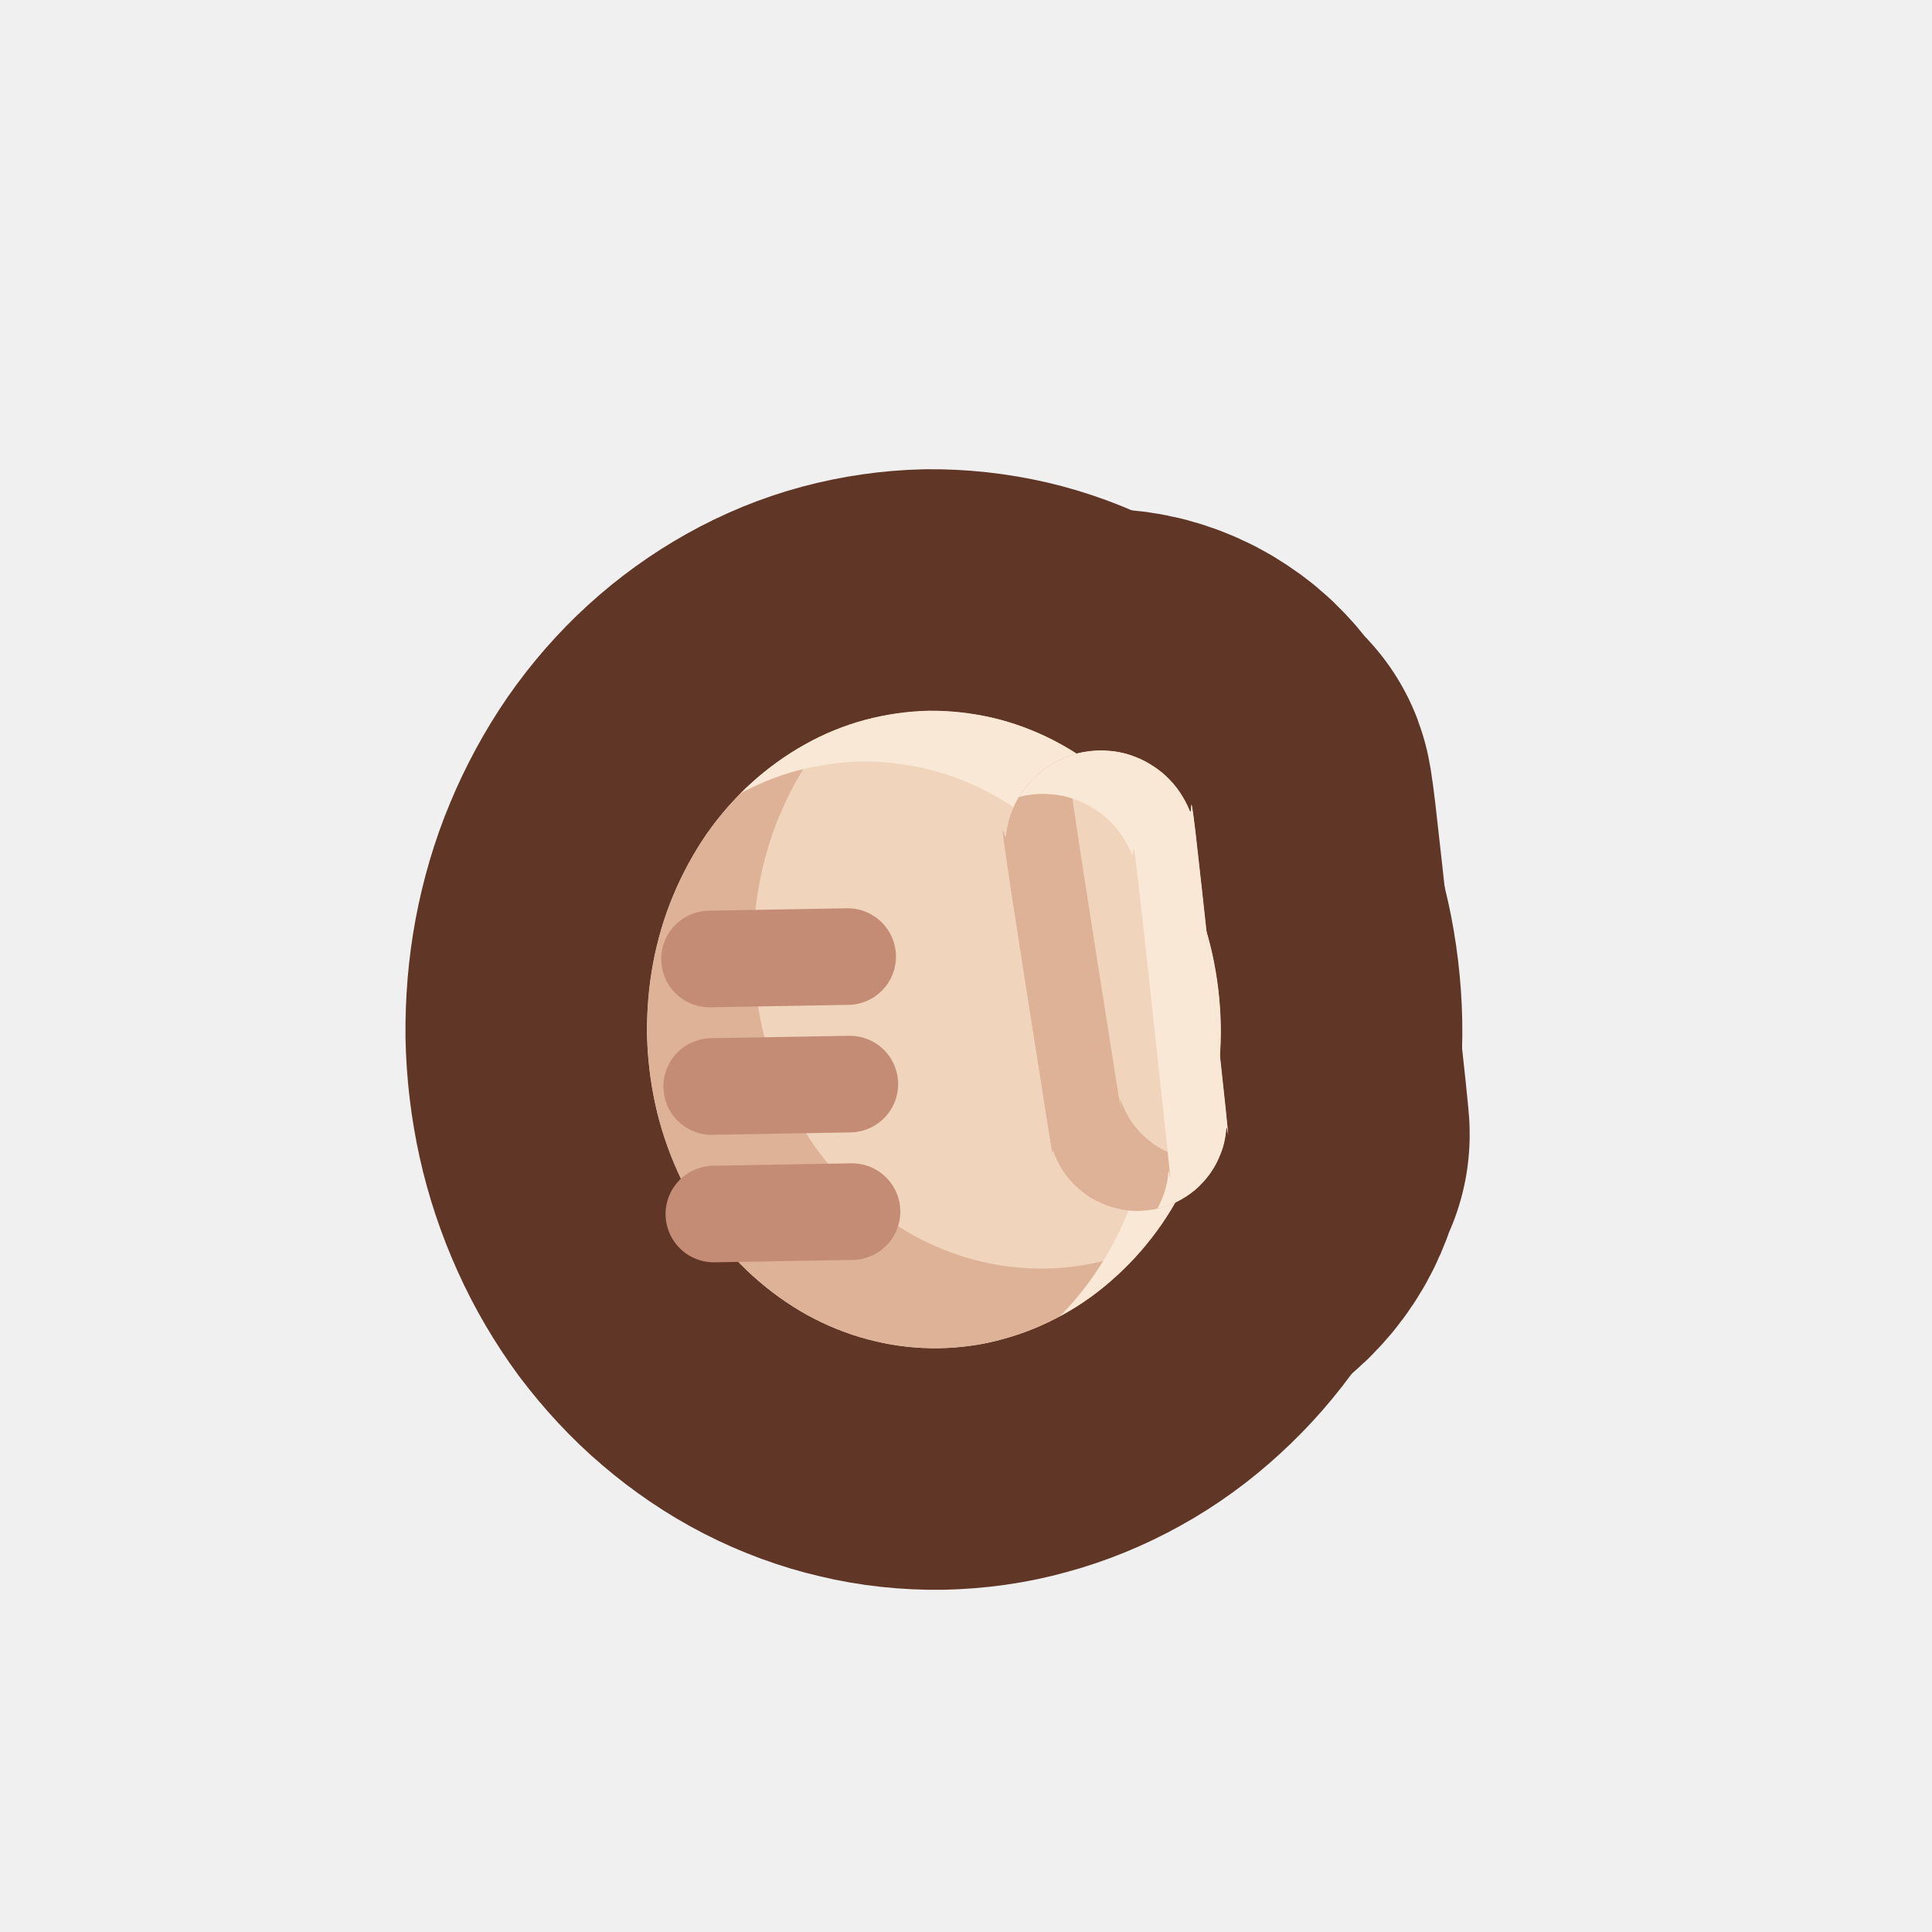
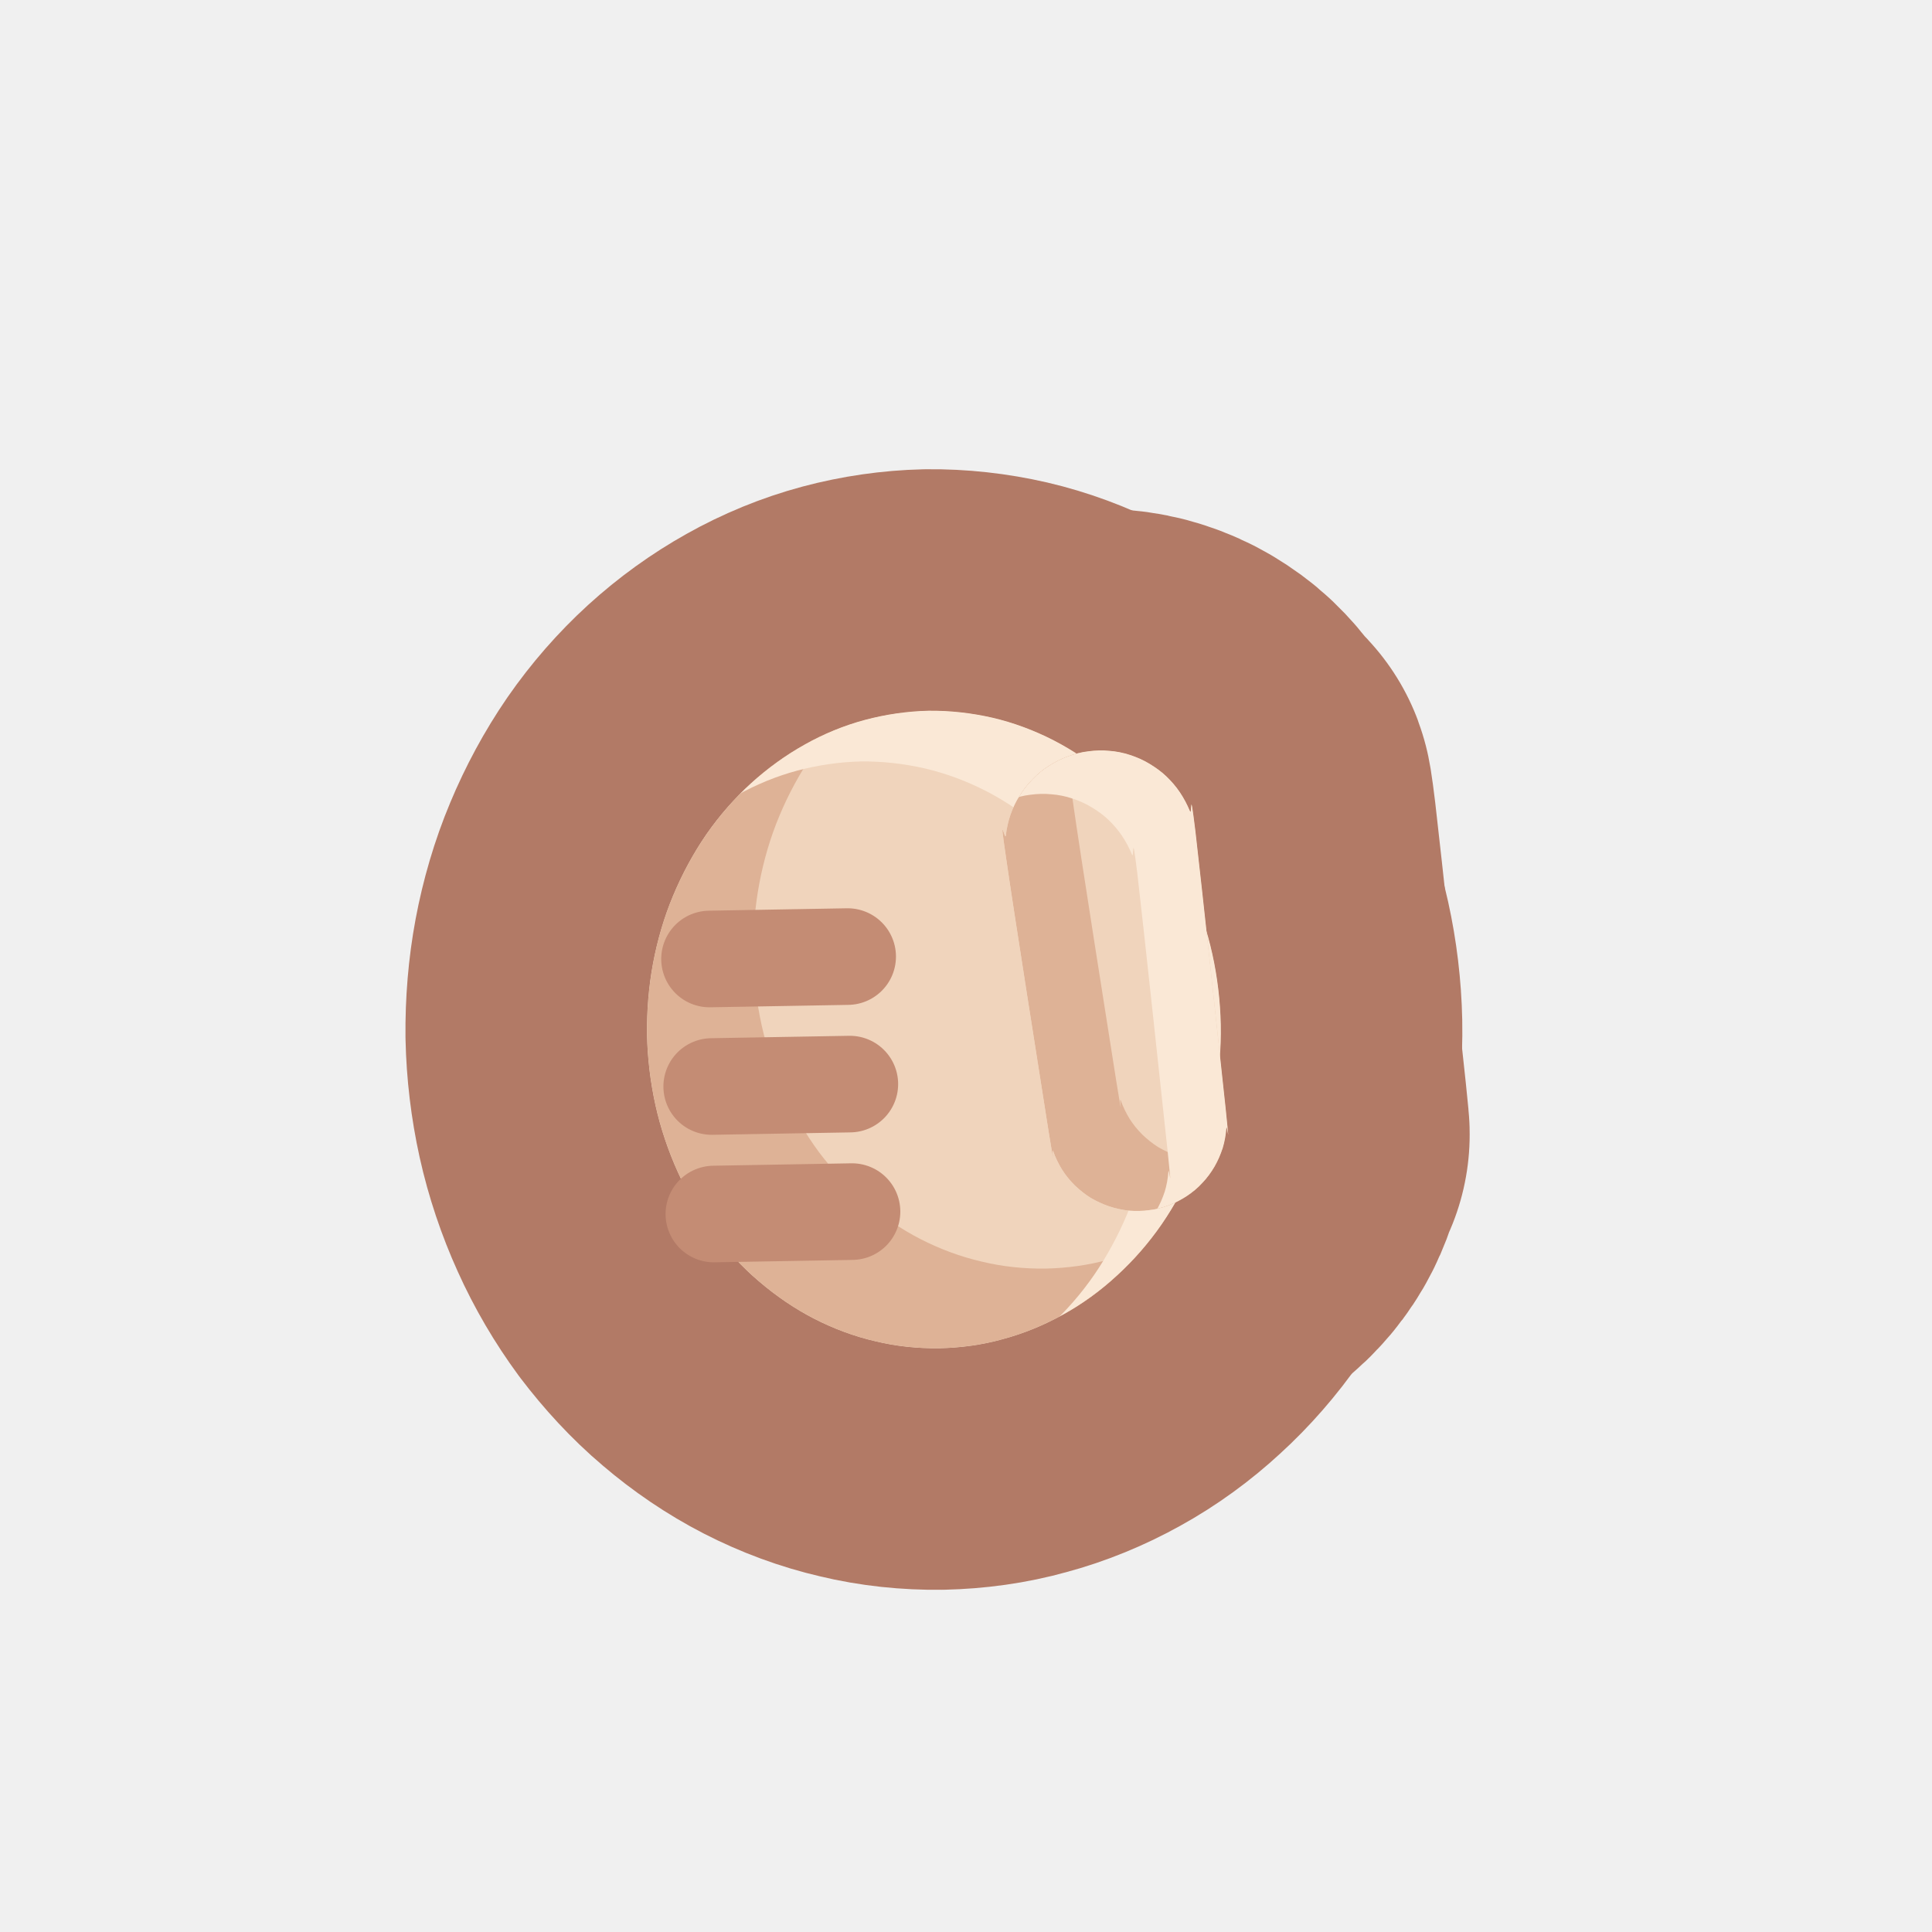
<svg xmlns="http://www.w3.org/2000/svg" width="32" height="32" viewBox="0 -23 8 8" shape-rendering="geometricPrecision">
  <defs>
    <g id="g0">
      <path d="M3.889,-17.417 C3.978,-17.419 4.068,-17.431 4.153,-17.455 C4.239,-17.478 4.324,-17.513 4.403,-17.557 C4.481,-17.600 4.557,-17.655 4.625,-17.718 C4.693,-17.780 4.756,-17.852 4.810,-17.930 C4.863,-18.007 4.910,-18.094 4.947,-18.182 C4.984,-18.271 5.012,-18.367 5.030,-18.463 C5.048,-18.559 5.057,-18.659 5.055,-18.757 C5.053,-18.855 5.041,-18.955 5.020,-19.050 C4.999,-19.145 4.967,-19.240 4.928,-19.328 C4.888,-19.415 4.838,-19.500 4.782,-19.576 C4.726,-19.651 4.660,-19.721 4.590,-19.781 C4.520,-19.841 4.442,-19.894 4.362,-19.935 C4.282,-19.976 4.196,-20.008 4.110,-20.028 C4.023,-20.048 3.933,-20.058 3.845,-20.057 C3.757,-20.055 3.667,-20.042 3.581,-20.019 C3.495,-19.996 3.410,-19.961 3.332,-19.917 C3.253,-19.873 3.177,-19.818 3.109,-19.756 C3.041,-19.694 2.978,-19.622 2.924,-19.544 C2.871,-19.467 2.824,-19.380 2.787,-19.291 C2.750,-19.203 2.722,-19.107 2.704,-19.011 C2.686,-18.915 2.678,-18.815 2.679,-18.717 C2.681,-18.619 2.693,-18.519 2.714,-18.424 C2.735,-18.329 2.767,-18.234 2.807,-18.146 C2.846,-18.059 2.896,-17.974 2.952,-17.898 C3.009,-17.823 3.074,-17.752 3.144,-17.693 C3.214,-17.633 3.292,-17.580 3.372,-17.539 C3.452,-17.498 3.538,-17.466 3.625,-17.446 C3.711,-17.425 3.801,-17.416 3.889,-17.417 Z" />
    </g>
    <clipPath id="cg0">
      <path d="M3.889,-17.417 C3.978,-17.419 4.068,-17.431 4.153,-17.455 C4.239,-17.478 4.324,-17.513 4.403,-17.557 C4.481,-17.600 4.557,-17.655 4.625,-17.718 C4.693,-17.780 4.756,-17.852 4.810,-17.930 C4.863,-18.007 4.910,-18.094 4.947,-18.182 C4.984,-18.271 5.012,-18.367 5.030,-18.463 C5.048,-18.559 5.057,-18.659 5.055,-18.757 C5.053,-18.855 5.041,-18.955 5.020,-19.050 C4.999,-19.145 4.967,-19.240 4.928,-19.328 C4.888,-19.415 4.838,-19.500 4.782,-19.576 C4.726,-19.651 4.660,-19.721 4.590,-19.781 C4.520,-19.841 4.442,-19.894 4.362,-19.935 C4.282,-19.976 4.196,-20.008 4.110,-20.028 C4.023,-20.048 3.933,-20.058 3.845,-20.057 C3.757,-20.055 3.667,-20.042 3.581,-20.019 C3.495,-19.996 3.410,-19.961 3.332,-19.917 C3.253,-19.873 3.177,-19.818 3.109,-19.756 C3.041,-19.694 2.978,-19.622 2.924,-19.544 C2.871,-19.467 2.824,-19.380 2.787,-19.291 C2.750,-19.203 2.722,-19.107 2.704,-19.011 C2.686,-18.915 2.678,-18.815 2.679,-18.717 C2.681,-18.619 2.693,-18.519 2.714,-18.424 C2.735,-18.329 2.767,-18.234 2.807,-18.146 C2.846,-18.059 2.896,-17.974 2.952,-17.898 C3.009,-17.823 3.074,-17.752 3.144,-17.693 C3.214,-17.633 3.292,-17.580 3.372,-17.539 C3.452,-17.498 3.538,-17.466 3.625,-17.446 C3.711,-17.425 3.801,-17.416 3.889,-17.417 Z" />
    </clipPath>
    <mask id="msg0">
      <rect x="-5" y="-28" width="18" height="18" fill="white" />
      <use href="#g0" fill="black" transform="translate(0.440,-0.330)" />
    </mask>
    <mask id="mlg0">
      <rect x="-5" y="-28" width="18" height="18" fill="white" />
      <use href="#g0" fill="black" transform="translate(-0.280,0.210)" />
    </mask>
    <g id="g1">
      <path d="M4.342,-18.315 C4.375,-18.112 4.352,-18.259 4.361,-18.233 C4.370,-18.207 4.383,-18.181 4.397,-18.158 C4.412,-18.134 4.430,-18.112 4.450,-18.092 C4.470,-18.073 4.492,-18.055 4.516,-18.040 C4.540,-18.026 4.566,-18.014 4.592,-18.005 C4.619,-17.996 4.647,-17.990 4.674,-17.987 C4.702,-17.985 4.731,-17.985 4.758,-17.989 C4.786,-17.992 4.814,-17.999 4.840,-18.009 C4.866,-18.019 4.891,-18.032 4.914,-18.047 C4.938,-18.063 4.960,-18.081 4.979,-18.102 C4.998,-18.122 5.015,-18.145 5.029,-18.169 C5.043,-18.193 5.054,-18.219 5.063,-18.246 C5.071,-18.272 5.076,-18.301 5.078,-18.328 C5.080,-18.356 5.096,-18.207 5.075,-18.412 C5.053,-18.617 4.974,-19.353 4.950,-19.558 C4.925,-19.763 4.937,-19.615 4.927,-19.642 C4.916,-19.669 4.902,-19.695 4.886,-19.719 C4.870,-19.743 4.850,-19.766 4.829,-19.786 C4.808,-19.806 4.784,-19.823 4.759,-19.838 C4.734,-19.853 4.707,-19.865 4.679,-19.874 C4.652,-19.883 4.622,-19.889 4.594,-19.891 C4.565,-19.894 4.535,-19.893 4.506,-19.889 C4.478,-19.886 4.449,-19.878 4.421,-19.868 C4.394,-19.858 4.368,-19.845 4.343,-19.829 C4.319,-19.814 4.296,-19.795 4.276,-19.774 C4.255,-19.753 4.237,-19.730 4.222,-19.705 C4.206,-19.681 4.194,-19.654 4.184,-19.626 C4.175,-19.599 4.168,-19.570 4.165,-19.541 C4.162,-19.512 4.135,-19.658 4.165,-19.454 C4.194,-19.249 4.310,-18.518 4.342,-18.315 Z" />
    </g>
    <clipPath id="cg1">
      <path d="M4.342,-18.315 C4.375,-18.112 4.352,-18.259 4.361,-18.233 C4.370,-18.207 4.383,-18.181 4.397,-18.158 C4.412,-18.134 4.430,-18.112 4.450,-18.092 C4.470,-18.073 4.492,-18.055 4.516,-18.040 C4.540,-18.026 4.566,-18.014 4.592,-18.005 C4.619,-17.996 4.647,-17.990 4.674,-17.987 C4.702,-17.985 4.731,-17.985 4.758,-17.989 C4.786,-17.992 4.814,-17.999 4.840,-18.009 C4.866,-18.019 4.891,-18.032 4.914,-18.047 C4.938,-18.063 4.960,-18.081 4.979,-18.102 C4.998,-18.122 5.015,-18.145 5.029,-18.169 C5.043,-18.193 5.054,-18.219 5.063,-18.246 C5.071,-18.272 5.076,-18.301 5.078,-18.328 C5.080,-18.356 5.096,-18.207 5.075,-18.412 C5.053,-18.617 4.974,-19.353 4.950,-19.558 C4.925,-19.763 4.937,-19.615 4.927,-19.642 C4.916,-19.669 4.902,-19.695 4.886,-19.719 C4.870,-19.743 4.850,-19.766 4.829,-19.786 C4.808,-19.806 4.784,-19.823 4.759,-19.838 C4.734,-19.853 4.707,-19.865 4.679,-19.874 C4.652,-19.883 4.622,-19.889 4.594,-19.891 C4.565,-19.894 4.535,-19.893 4.506,-19.889 C4.478,-19.886 4.449,-19.878 4.421,-19.868 C4.394,-19.858 4.368,-19.845 4.343,-19.829 C4.319,-19.814 4.296,-19.795 4.276,-19.774 C4.255,-19.753 4.237,-19.730 4.222,-19.705 C4.206,-19.681 4.194,-19.654 4.184,-19.626 C4.175,-19.599 4.168,-19.570 4.165,-19.541 C4.162,-19.512 4.135,-19.658 4.165,-19.454 C4.194,-19.249 4.310,-18.518 4.342,-18.315 Z" />
    </clipPath>
    <mask id="msg1">
      <rect x="-5" y="-28" width="18" height="18" fill="white" />
      <use href="#g1" fill="black" transform="translate(0.280,-0.210)" />
    </mask>
    <mask id="mlg1">
      <rect x="-5" y="-28" width="18" height="18" fill="white" />
      <use href="#g1" fill="black" transform="translate(-0.240,0.180)" />
    </mask>
  </defs>
-   <use href="#g0" fill="none" stroke="rgb(96,54,38)" stroke-width="2.000" stroke-linejoin="round" />
-   <use href="#g0" fill="rgb(96,54,38)" />
-   <use href="#g1" fill="none" stroke="rgb(96,54,38)" stroke-width="2.000" stroke-linejoin="round" />
-   <use href="#g1" fill="rgb(96,54,38)" />
+   <use href="#g0" fill="none" stroke="rgb(178,122,102)" stroke-width="2.000" stroke-linejoin="round" />
+   <use href="#g0" fill="rgb(178,122,102)" />
+   <use href="#g1" fill="none" stroke="rgb(178,122,102)" stroke-width="2.000" stroke-linejoin="round" />
+   <use href="#g1" fill="rgb(178,122,102)" />
  <use href="#g0" fill="rgb(240,212,188)" />
  <g clip-path="url(#cg0)">
    <rect x="-5" y="-28" width="18" height="18" fill="rgb(222,178,150)" mask="url(#msg0)" />
  </g>
  <g clip-path="url(#cg0)">
    <rect x="-5" y="-28" width="18" height="18" fill="rgb(250,232,214)" mask="url(#mlg0)" />
  </g>
  <use href="#g1" fill="rgb(240,212,188)" />
  <g clip-path="url(#cg1)">
    <rect x="-5" y="-28" width="18" height="18" fill="rgb(222,178,150)" mask="url(#msg1)" />
  </g>
  <g clip-path="url(#cg1)">
    <rect x="-5" y="-28" width="18" height="18" fill="rgb(250,232,214)" mask="url(#mlg1)" />
  </g>
  <path d="M2.938,-19.029 L3.510,-19.039" fill="none" stroke="rgb(196,140,116)" stroke-width="0.400" stroke-linecap="round" stroke-linejoin="round" />
  <path d="M2.947,-18.501 L3.519,-18.511" fill="none" stroke="rgb(196,140,116)" stroke-width="0.400" stroke-linecap="round" stroke-linejoin="round" />
  <path d="M2.956,-17.973 L3.528,-17.983" fill="none" stroke="rgb(196,140,116)" stroke-width="0.400" stroke-linecap="round" stroke-linejoin="round" />
</svg>
